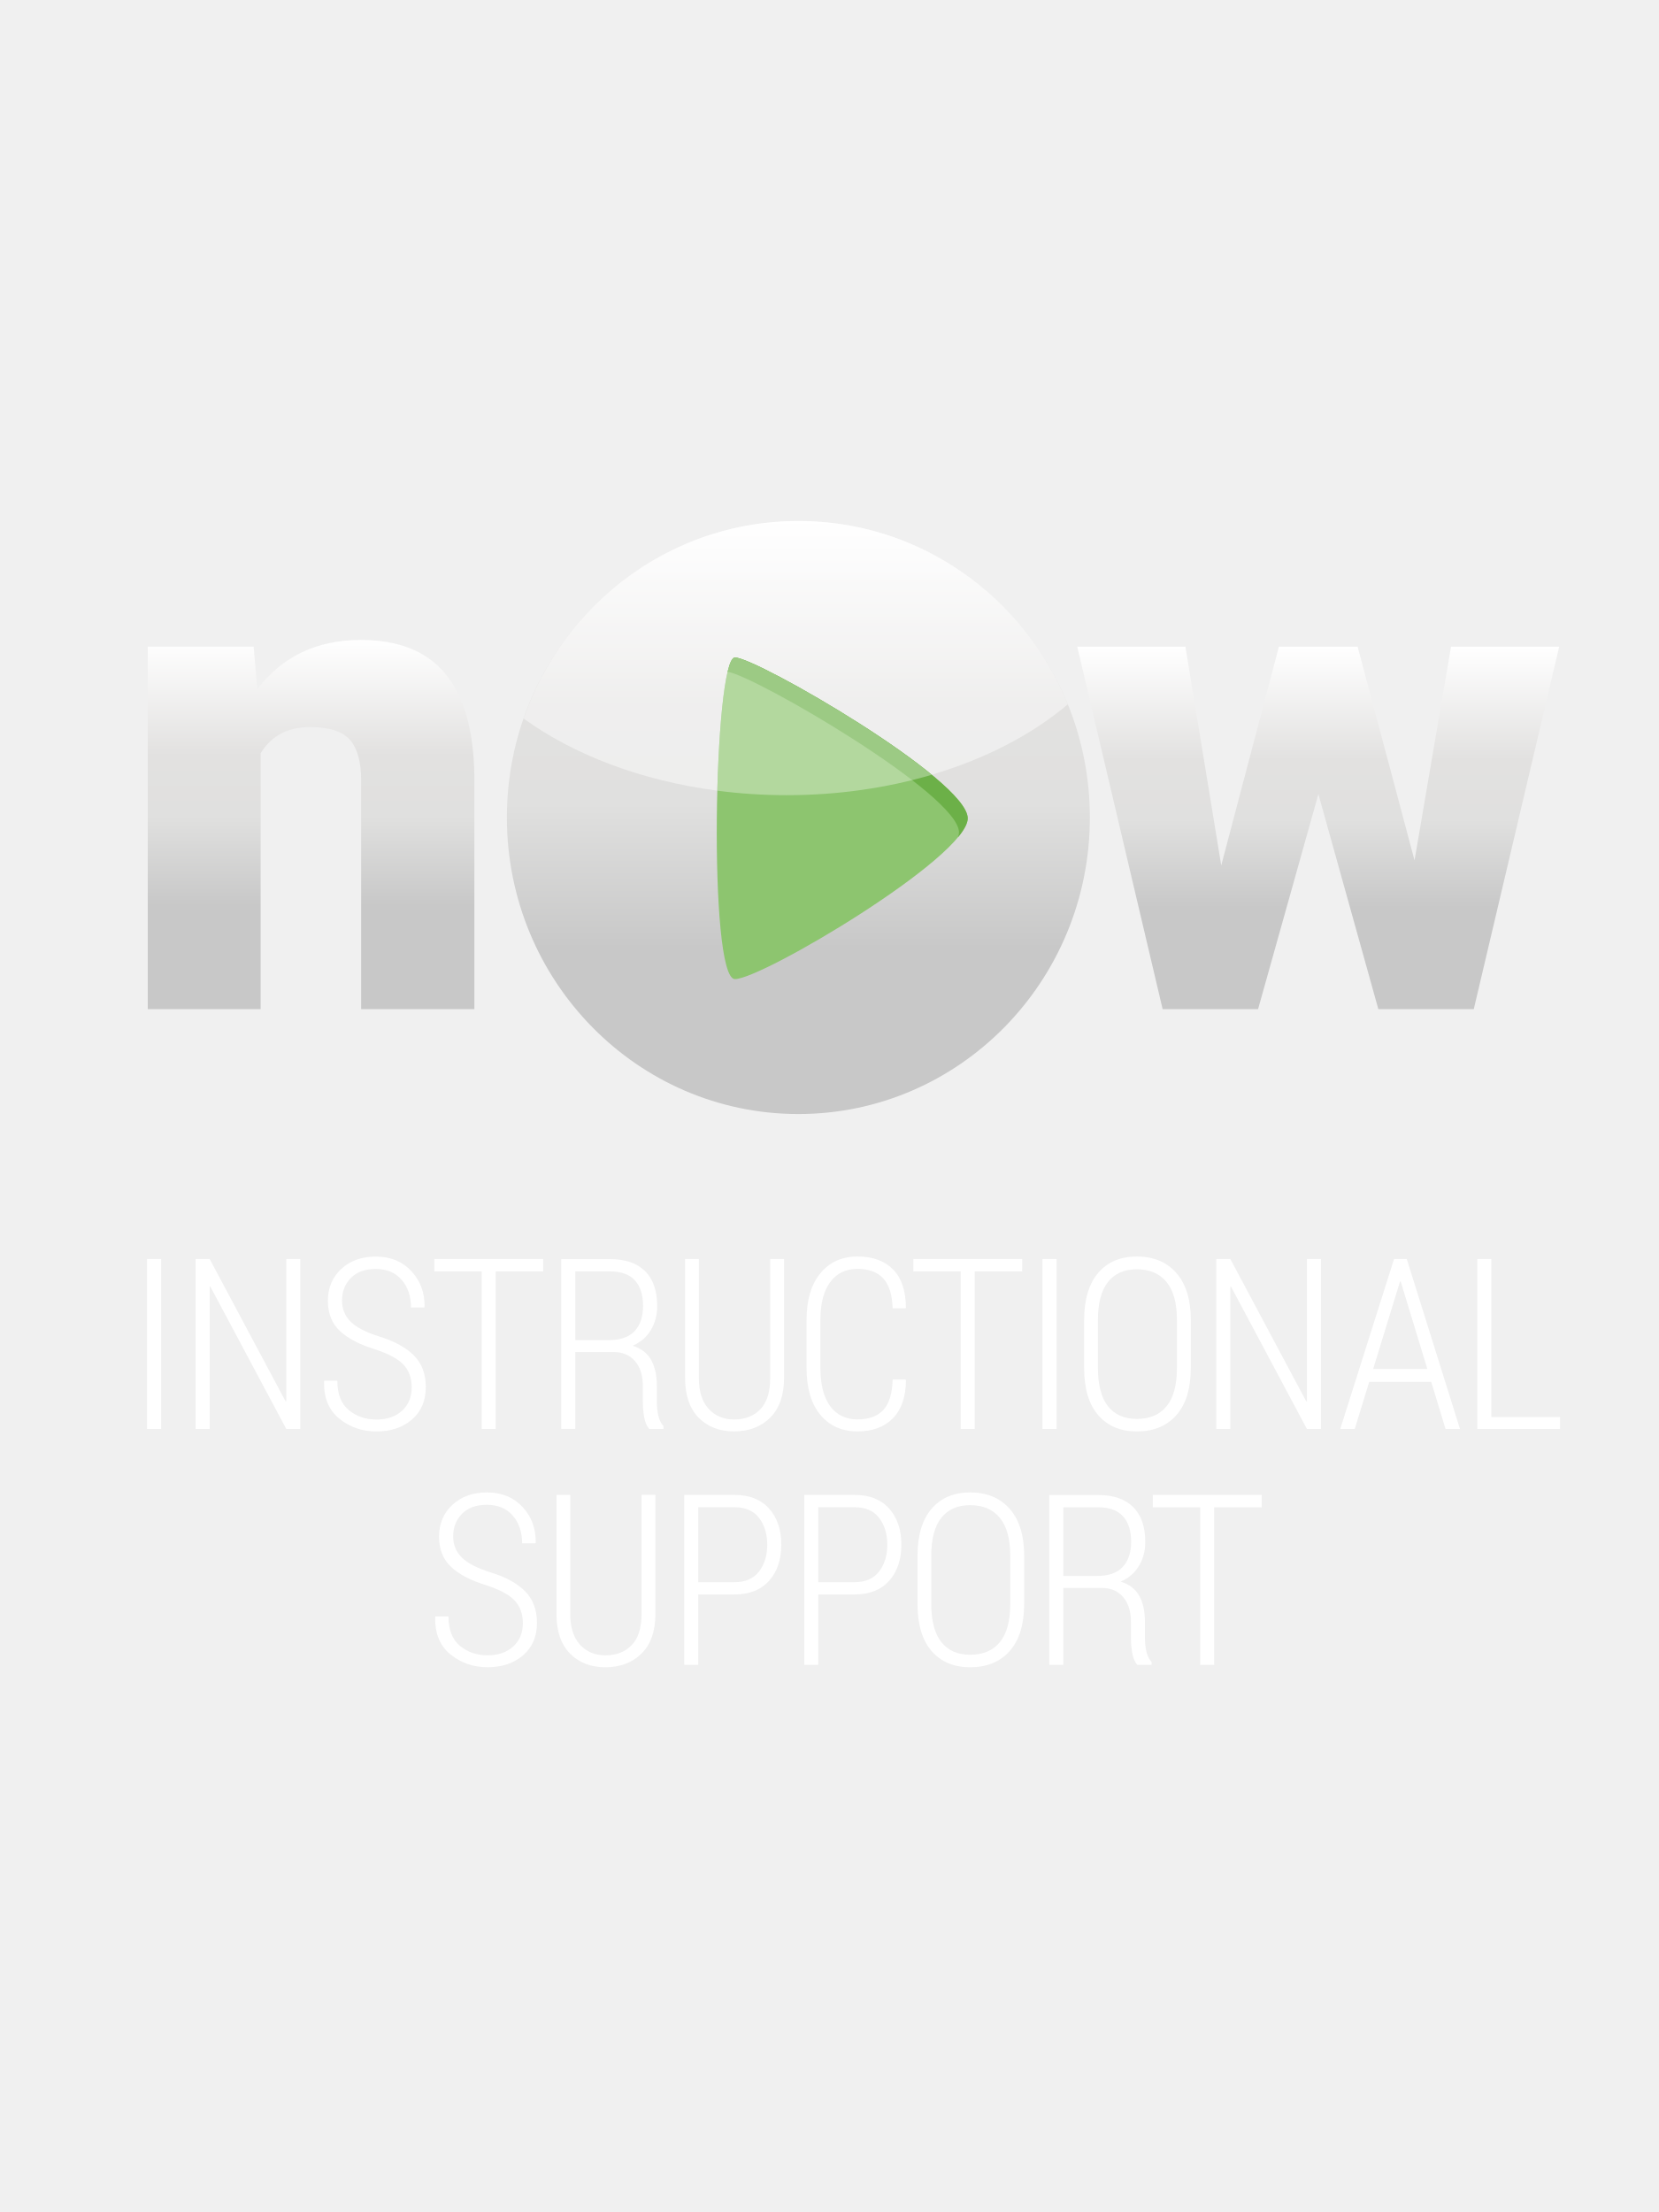
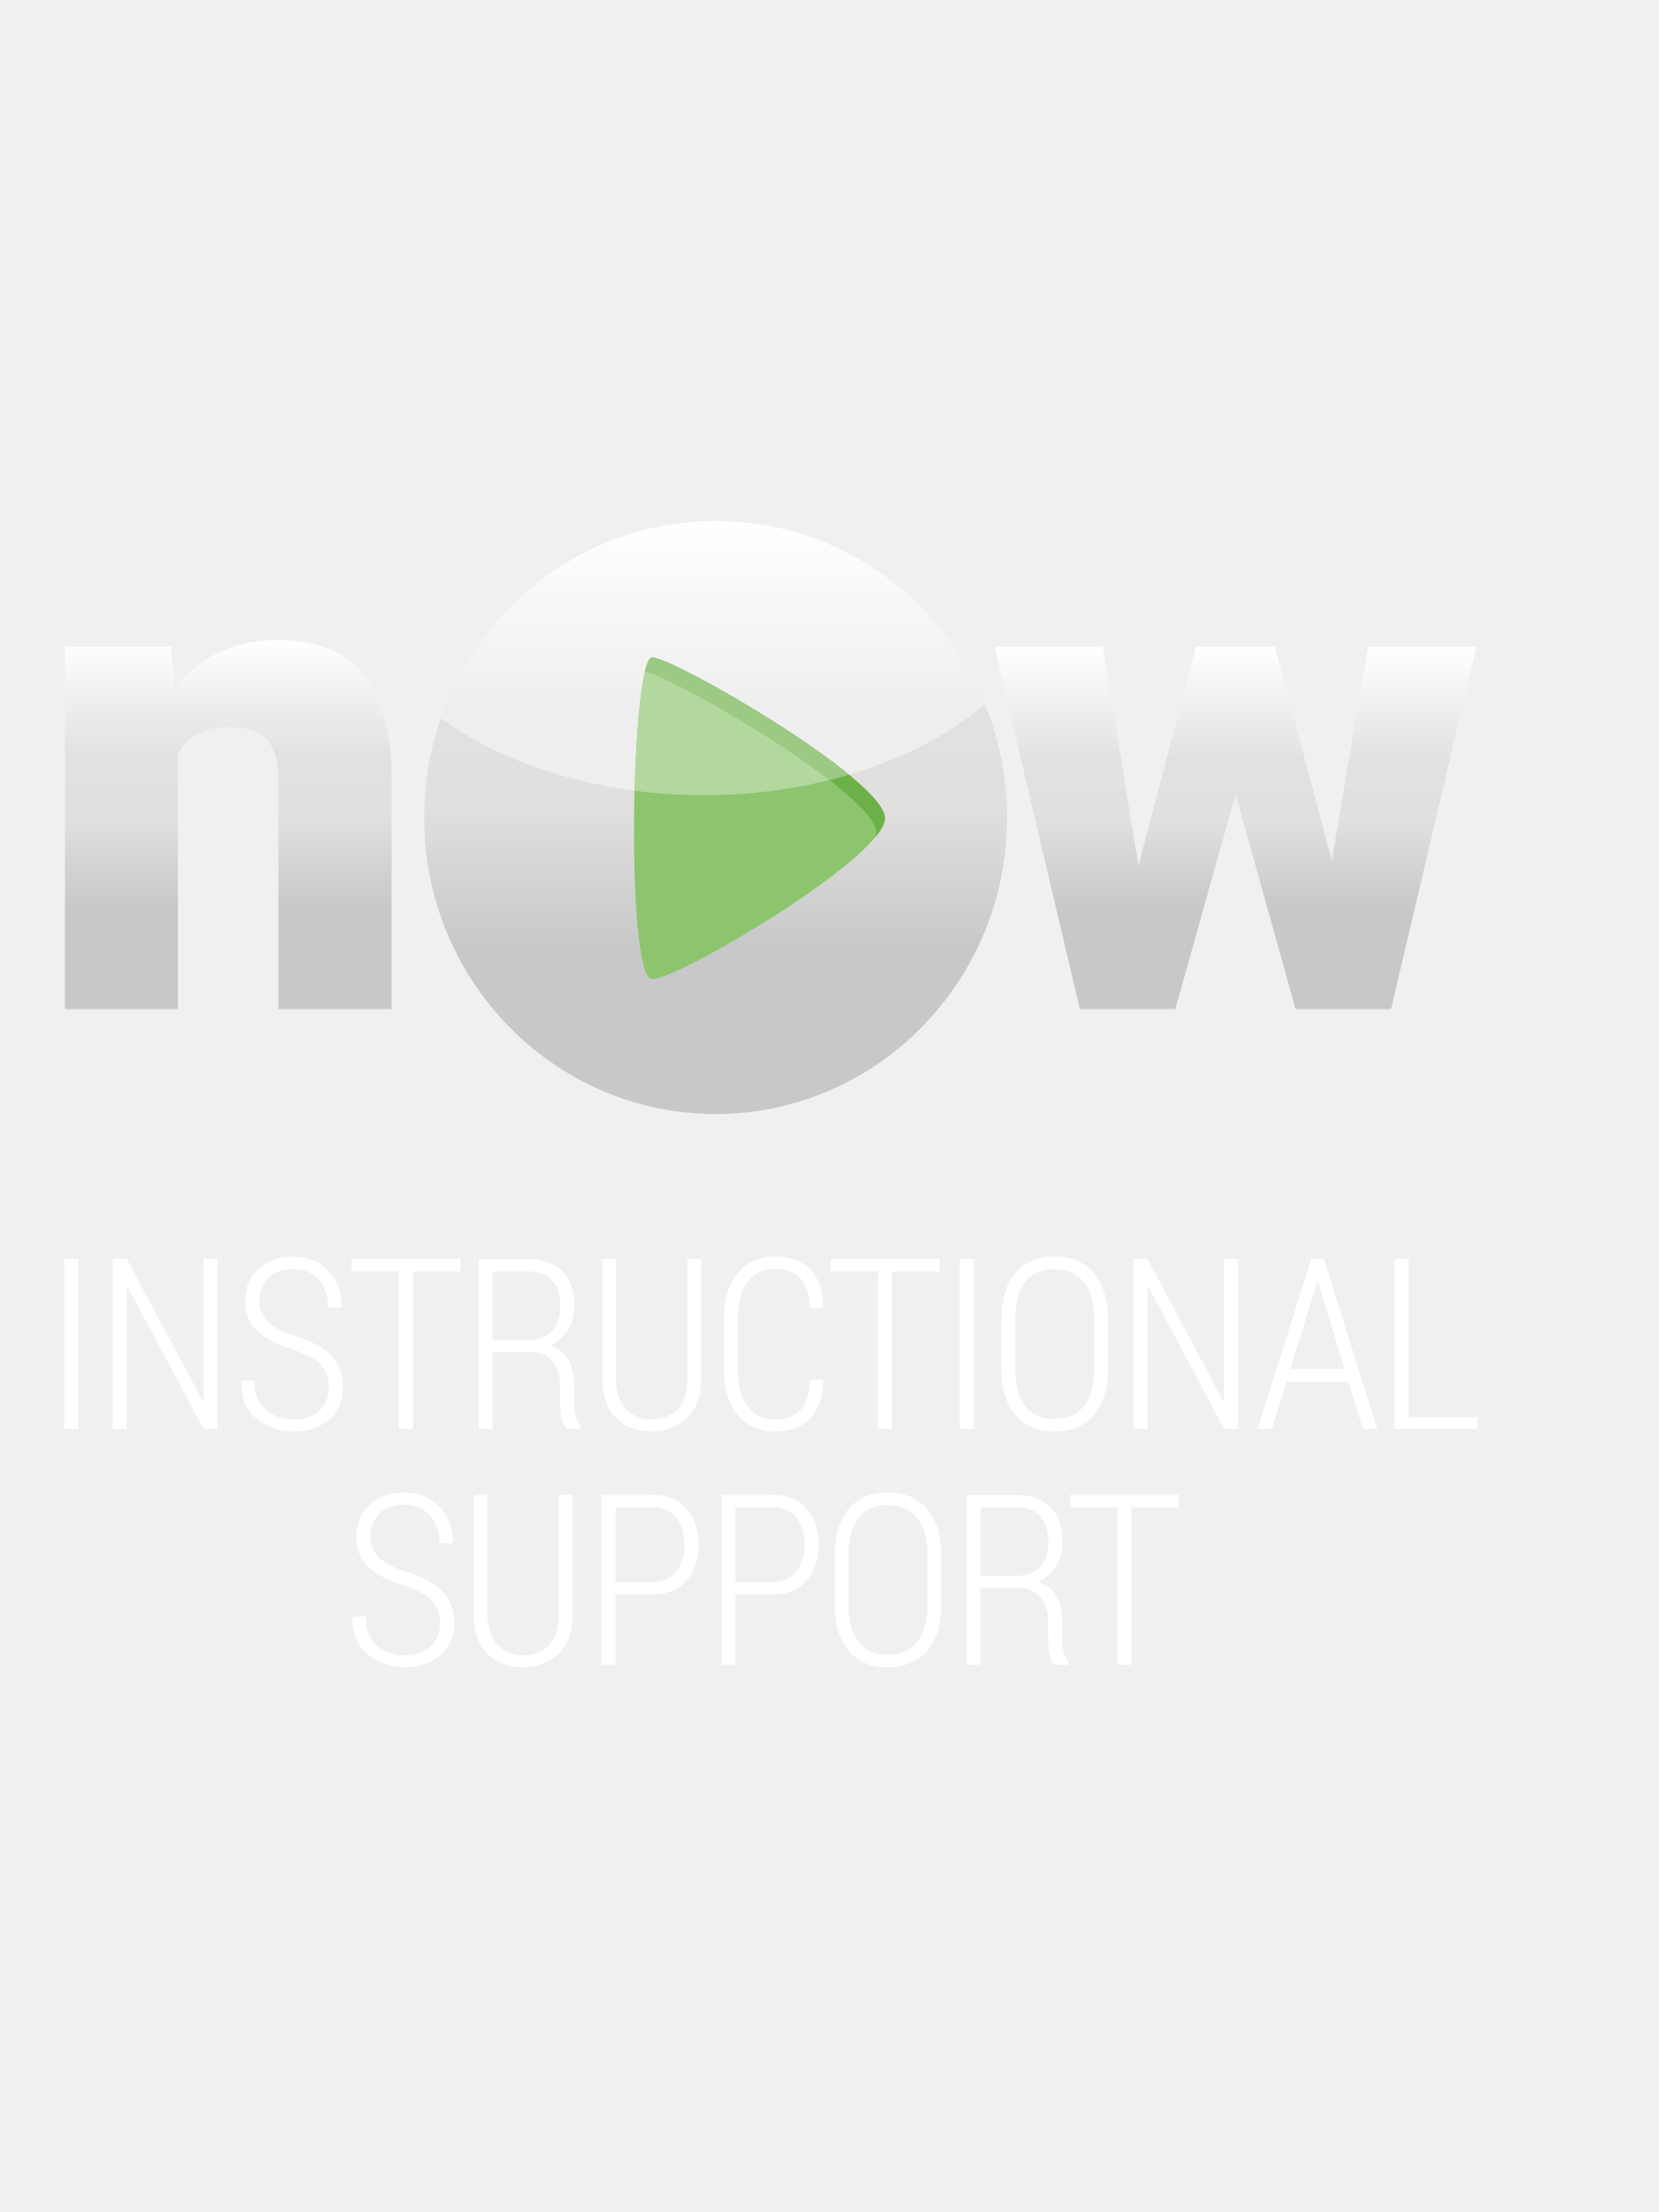
<svg xmlns="http://www.w3.org/2000/svg" version="1.1" id="Layer_1" x="0px" y="0px" viewBox="0 0 45 60" style="enable-background:new 0 0 45 60;" xml:space="preserve">
  <style type="text/css">
	.st0{fill:url(#SVGID_1_);}
	.st1{fill:url(#SVGID_2_);}
	.st2{fill:url(#SVGID_3_);}
	.st3{opacity:0.44;fill:#FFFFFF;enable-background:new    ;}
	.st4{fill:#8DC56F;}
	.st5{fill:#6CB048;}
	.st6{opacity:0.33;fill:#FFFFFF;enable-background:new    ;}
	.st7{fill:#FFFFFF;}
</style>
  <g>
    <g>
-       <linearGradient id="SVGID_1_" gradientUnits="userSpaceOnUse" x1="8.438" y1="42.641" x2="8.438" y2="32.628" gradientTransform="matrix(1 0 0 -1 0 60)">
+       <linearGradient id="SVGID_1_" gradientUnits="userSpaceOnUse" x1="6.192" y1="7.359" x2="6.192" y2="17.372" gradientTransform="matrix(1 0 0 1 0 10)">
        <stop offset="0" style="stop-color:#FFFFFF" />
        <stop offset="0.313" style="stop-color:#E2E1E0" />
        <stop offset="0.477" style="stop-color:#E0E0DF" />
        <stop offset="0.72" style="stop-color:#C8C8C8" />
      </linearGradient>
-       <path class="st0" d="M6.88,17.541l0.1,1.154c0.678-0.89,1.614-1.336,2.807-1.336c1.023,0,1.788,0.306,2.294,0.918    s0.768,1.532,0.786,2.762v6.333H9.796v-6.205c0-0.497-0.1-0.862-0.3-1.095c-0.2-0.233-0.563-0.35-1.09-0.35    c-0.6,0-1.045,0.236-1.336,0.709v6.941H4.008v-9.831H6.88z" />
-       <linearGradient id="SVGID_2_" gradientUnits="userSpaceOnUse" x1="35.757" y1="42.459" x2="35.757" y2="32.628" gradientTransform="matrix(1 0 0 -1 0 60)">
+       <path class="st0" d="M4.635,17.541l0.1,1.154c0.678-0.89,1.614-1.336,2.807-1.336c1.023,0,1.788,0.306,2.294,0.918    s0.768,1.532,0.786,2.762v6.333H7.551v-6.205c0-0.497-0.1-0.862-0.3-1.095s-0.563-0.35-1.09-0.35c-0.6,0-1.045,0.236-1.336,0.709    v6.941H1.763v-9.831C1.763,17.541,4.635,17.541,4.635,17.541z" />
+       <linearGradient id="SVGID_2_" gradientUnits="userSpaceOnUse" x1="33.511" y1="7.541" x2="33.511" y2="17.372" gradientTransform="matrix(1 0 0 1 0 10)">
        <stop offset="0" style="stop-color:#FFFFFF" />
        <stop offset="0.313" style="stop-color:#E2E1E0" />
        <stop offset="0.477" style="stop-color:#E0E0DF" />
        <stop offset="0.72" style="stop-color:#C8C8C8" />
      </linearGradient>
-       <path class="st1" d="M38.369,23.338l0.99-5.797h2.934l-2.317,9.831h-2.589l-1.626-5.833l-1.636,5.833h-2.589l-2.316-9.831h2.934    l0.972,5.933l1.564-5.933h2.135L38.369,23.338z" />
+       <path class="st1" d="M36.124,23.338l0.99-5.797h2.934l-2.317,9.831h-2.589l-1.626-5.833l-1.636,5.833h-2.589l-2.316-9.831h2.934    l0.972,5.933l1.564-5.933h2.135L36.124,23.338z" />
    </g>
-     <linearGradient id="SVGID_3_" gradientUnits="userSpaceOnUse" x1="21.655" y1="10.682" x2="21.655" y2="26.768" gradientTransform="matrix(1 0 0 1 0 3.45)">
+     <linearGradient id="SVGID_3_" gradientUnits="userSpaceOnUse" x1="19.41" y1="49.318" x2="19.41" y2="33.232" gradientTransform="matrix(1 0 0 -1 0 63.45)">
      <stop offset="0" style="stop-color:#FFFFFF" />
      <stop offset="0.313" style="stop-color:#E2E1E0" />
      <stop offset="0.477" style="stop-color:#E0E0DF" />
      <stop offset="0.72" style="stop-color:#C8C8C8" />
    </linearGradient>
-     <path class="st2" d="M19.935,17.834c0.578,0,6.313,3.313,6.313,4.362c0,1.048-5.579,4.362-6.313,4.362   C19.202,26.559,19.358,17.834,19.935,17.834z M21.656,14.132c4.367,0,7.906,3.602,7.906,8.043c0,4.442-3.54,8.043-7.906,8.043   s-7.907-3.602-7.907-8.045S17.289,14.132,21.656,14.132z" />
-     <path class="st3" d="M21.656,14.132c-3.441,0-6.366,2.237-7.453,5.358c1.365,0.987,3.192,1.687,5.254,1.956   c0.051-1.905,0.223-3.613,0.478-3.613c0.428,0,3.675,1.814,5.338,3.181c1.456-0.43,2.722-1.089,3.691-1.909   C27.779,16.186,24.954,14.132,21.656,14.132z" />
-     <path class="st4" d="M19.935,17.834c0.578,0,6.313,3.313,6.313,4.362c0,1.048-5.579,4.362-6.313,4.362   C19.202,26.559,19.358,17.834,19.935,17.834z" />
+     <path class="st2" d="M17.69,17.834c0.578,0,6.313,3.313,6.313,4.362c0,1.048-5.579,4.362-6.313,4.362   C16.957,26.559,17.113,17.834,17.69,17.834z M19.411,14.132c4.367,0,7.906,3.602,7.906,8.043c0,4.442-3.54,8.043-7.906,8.043   s-7.907-3.602-7.907-8.045S15.044,14.132,19.411,14.132z" />
+     <path class="st3" d="M19.411,14.132c-3.441,0-6.366,2.237-7.453,5.358c1.365,0.987,3.192,1.687,5.254,1.956   c0.051-1.905,0.223-3.613,0.478-3.613c0.428,0,3.675,1.814,5.338,3.181c1.456-0.43,2.722-1.089,3.691-1.909   C25.534,16.186,22.709,14.132,19.411,14.132z" />
+     <path class="st4" d="M17.69,17.834c0.578,0,6.313,3.313,6.313,4.362c0,1.048-5.579,4.362-6.313,4.362   C16.957,26.559,17.113,17.834,17.69,17.834z" />
    <g>
-       <path class="st5" d="M19.935,17.834c-0.073,0-0.14,0.141-0.198,0.388c0.735,0.107,6.276,3.325,6.276,4.357    c0,0.039-0.011,0.082-0.025,0.129c0.166-0.201,0.262-0.376,0.262-0.511C26.247,21.147,20.512,17.834,19.935,17.834z" />
+       <path class="st5" d="M17.69,17.834c-0.073,0-0.14,0.141-0.198,0.388c0.735,0.107,6.276,3.325,6.276,4.357    c0,0.039-0.011,0.082-0.025,0.129c0.166-0.201,0.262-0.376,0.262-0.511C24.002,21.147,18.267,17.834,17.69,17.834z" />
    </g>
-     <path class="st6" d="M19.457,21.447c0.609,0.08,1.237,0.122,1.881,0.122c1.402,0,2.733-0.198,3.934-0.553   c-1.663-1.368-4.91-3.18-5.338-3.18C19.68,17.834,19.508,19.543,19.457,21.447z" />
+     <path class="st6" d="M17.212,21.447c0.609,0.08,1.237,0.122,1.881,0.122c1.402,0,2.733-0.198,3.934-0.553   c-1.663-1.368-4.91-3.18-5.338-3.18C17.435,17.834,17.263,19.543,17.212,21.447z" />
  </g>
  <g>
-     <path class="st7" d="M4.371,38.76H3.988v-4.609h0.383V38.76z" />
-     <path class="st7" d="M8.145,38.76h-0.38l-2.058-3.859l-0.019,0.003v3.856H5.305v-4.609h0.383l2.058,3.859l0.019-0.003v-3.856h0.38   V38.76z" />
-     <path class="st7" d="M11.167,37.633c0-0.252-0.073-0.457-0.22-0.615c-0.147-0.158-0.405-0.297-0.774-0.418   c-0.42-0.129-0.738-0.295-0.954-0.498c-0.216-0.204-0.325-0.476-0.325-0.818c0-0.352,0.121-0.641,0.363-0.864   c0.242-0.224,0.553-0.335,0.936-0.335c0.401,0,0.723,0.132,0.967,0.396c0.244,0.264,0.363,0.586,0.356,0.965l-0.01,0.019h-0.358   c0-0.306-0.085-0.557-0.255-0.752s-0.404-0.293-0.701-0.293c-0.289,0-0.514,0.081-0.674,0.244c-0.16,0.163-0.241,0.366-0.241,0.611   c0,0.228,0.078,0.42,0.233,0.575c0.155,0.155,0.418,0.291,0.79,0.407c0.409,0.127,0.72,0.298,0.932,0.514s0.318,0.501,0.318,0.853   c0,0.369-0.125,0.662-0.375,0.879c-0.25,0.216-0.572,0.325-0.964,0.325c-0.386,0-0.722-0.116-1.008-0.348   c-0.286-0.232-0.424-0.569-0.413-1.01l0.006-0.019H9.15c0,0.361,0.104,0.627,0.312,0.798c0.208,0.171,0.458,0.256,0.749,0.256   c0.287,0,0.518-0.079,0.693-0.238S11.167,37.895,11.167,37.633z" />
-     <path class="st7" d="M14.734,34.486h-1.288v4.274h-0.38v-4.274h-1.285V34.15h2.954v0.336H14.734z" />
-     <path class="st7" d="M15.604,36.673v2.086h-0.38v-4.606h1.323c0.414,0,0.73,0.109,0.95,0.326s0.329,0.533,0.329,0.949   c0,0.245-0.058,0.462-0.174,0.653c-0.116,0.191-0.281,0.331-0.494,0.422c0.234,0.072,0.403,0.201,0.505,0.387   s0.154,0.417,0.154,0.694v0.434c0,0.144,0.014,0.273,0.041,0.387c0.027,0.114,0.074,0.207,0.139,0.279v0.076h-0.389   c-0.065-0.076-0.11-0.182-0.135-0.318c-0.024-0.135-0.036-0.279-0.036-0.432v-0.422c0-0.279-0.071-0.502-0.212-0.667   c-0.141-0.165-0.336-0.248-0.583-0.248H15.604z M15.604,36.351h0.899c0.325,0,0.563-0.083,0.714-0.249   c0.151-0.166,0.226-0.391,0.226-0.676c0-0.302-0.074-0.534-0.222-0.696c-0.148-0.163-0.372-0.244-0.674-0.244h-0.943V36.351z" />
-     <path class="st7" d="M21.267,34.15v3.226c0,0.471-0.126,0.83-0.377,1.078c-0.251,0.248-0.578,0.372-0.981,0.372   c-0.395,0-0.714-0.124-0.959-0.372c-0.245-0.248-0.367-0.607-0.367-1.078V34.15h0.374v3.231c0,0.361,0.088,0.639,0.264,0.832   s0.406,0.29,0.689,0.29c0.298,0,0.536-0.092,0.714-0.277s0.267-0.467,0.267-0.845V34.15H21.267z" />
-     <path class="st7" d="M24.565,37.421l0.009,0.019c-0.004,0.45-0.122,0.793-0.354,1.03c-0.232,0.238-0.552,0.356-0.959,0.356   c-0.424,0-0.761-0.15-1.01-0.45c-0.249-0.3-0.374-0.727-0.374-1.282v-1.276c0-0.551,0.125-0.978,0.375-1.281   c0.25-0.303,0.586-0.454,1.008-0.454c0.411,0,0.732,0.116,0.962,0.348s0.347,0.578,0.351,1.038l-0.009,0.019h-0.351   c-0.011-0.365-0.095-0.635-0.253-0.809c-0.158-0.174-0.392-0.261-0.7-0.261c-0.317,0-0.564,0.119-0.741,0.358   c-0.177,0.239-0.266,0.583-0.266,1.034v1.287c0,0.459,0.089,0.808,0.266,1.046c0.177,0.239,0.424,0.358,0.741,0.358   c0.308,0,0.541-0.085,0.7-0.256c0.158-0.171,0.243-0.446,0.253-0.826h0.352V37.421z" />
-     <path class="st7" d="M27.727,34.486h-1.288v4.274h-0.38v-4.274h-1.285V34.15h2.954L27.727,34.486L27.727,34.486z" />
-     <path class="st7" d="M28.66,38.76h-0.383v-4.609h0.383V38.76z" />
-     <path class="st7" d="M32.3,37.104c0,0.559-0.13,0.986-0.391,1.281s-0.618,0.442-1.072,0.442c-0.445,0-0.795-0.147-1.049-0.442   c-0.254-0.294-0.381-0.721-0.381-1.281v-1.292c0-0.559,0.127-0.987,0.38-1.284c0.253-0.296,0.602-0.445,1.048-0.445   c0.454,0,0.812,0.149,1.073,0.446c0.262,0.298,0.393,0.725,0.393,1.282v1.293H32.3z M31.924,35.803   c0-0.456-0.094-0.799-0.282-1.029c-0.188-0.23-0.457-0.345-0.807-0.345c-0.34,0-0.6,0.115-0.782,0.345   c-0.182,0.23-0.272,0.573-0.272,1.029v1.301c0,0.462,0.091,0.808,0.272,1.039c0.182,0.23,0.443,0.345,0.785,0.345   c0.35,0,0.619-0.115,0.806-0.345s0.28-0.576,0.28-1.039C31.924,37.104,31.924,35.803,31.924,35.803z" />
-     <path class="st7" d="M35.83,38.76h-0.38l-2.058-3.859l-0.019,0.003v3.856H32.99v-4.609h0.383l2.058,3.859l0.019-0.003v-3.856h0.38   V38.76z" />
-     <path class="st7" d="M38.821,37.481H37.14l-0.393,1.279h-0.393l1.459-4.609h0.345l1.444,4.609H39.21L38.821,37.481z M37.247,37.132   h1.469l-0.722-2.371h-0.019L37.247,37.132z" />
-     <path class="st7" d="M40.453,38.437h1.862v0.323H40.07v-4.609h0.383V38.437z" />
-     <path class="st7" d="M14.182,44.031c0-0.252-0.073-0.457-0.22-0.615c-0.147-0.157-0.405-0.297-0.774-0.417   c-0.42-0.129-0.738-0.295-0.954-0.499c-0.216-0.203-0.325-0.476-0.325-0.818c0-0.352,0.121-0.64,0.363-0.864   c0.242-0.224,0.553-0.336,0.936-0.336c0.401,0,0.723,0.132,0.967,0.396s0.363,0.586,0.356,0.965l-0.01,0.019h-0.358   c0-0.306-0.085-0.556-0.255-0.752c-0.17-0.195-0.404-0.293-0.701-0.293c-0.289,0-0.514,0.081-0.674,0.244   c-0.16,0.162-0.241,0.366-0.241,0.611c0,0.228,0.078,0.42,0.233,0.574c0.155,0.155,0.418,0.291,0.79,0.407   c0.409,0.126,0.72,0.298,0.932,0.514s0.318,0.501,0.318,0.853c0,0.369-0.125,0.662-0.375,0.878s-0.572,0.325-0.964,0.325   c-0.386,0-0.722-0.116-1.008-0.348s-0.424-0.569-0.413-1.01l0.006-0.019h0.354c0,0.361,0.104,0.627,0.312,0.798   s0.458,0.256,0.749,0.256c0.287,0,0.518-0.079,0.693-0.238C14.094,44.504,14.182,44.294,14.182,44.031z" />
-     <path class="st7" d="M17.778,40.548v3.226c0,0.471-0.126,0.83-0.377,1.078c-0.251,0.248-0.578,0.372-0.981,0.372   c-0.395,0-0.714-0.124-0.959-0.372c-0.245-0.248-0.367-0.607-0.367-1.078v-3.226h0.374v3.231c0,0.362,0.088,0.639,0.264,0.832   s0.406,0.29,0.689,0.29c0.298,0,0.536-0.093,0.714-0.278c0.178-0.185,0.267-0.467,0.267-0.845v-3.231L17.778,40.548L17.778,40.548z   " />
-     <path class="st7" d="M18.939,43.249v1.909h-0.38v-4.609h1.364c0.403,0,0.716,0.123,0.937,0.37c0.222,0.247,0.332,0.573,0.332,0.978   c0,0.409-0.111,0.737-0.332,0.983c-0.222,0.246-0.534,0.369-0.937,0.369H18.939z M18.939,42.916h0.985   c0.296,0,0.517-0.097,0.665-0.29s0.222-0.434,0.222-0.723c0-0.293-0.074-0.537-0.222-0.73s-0.369-0.29-0.665-0.29h-0.985V42.916z" />
-     <path class="st7" d="M22.196,43.249v1.909h-0.38v-4.609h1.364c0.403,0,0.716,0.123,0.937,0.37c0.222,0.247,0.332,0.573,0.332,0.978   c0,0.409-0.111,0.737-0.332,0.983c-0.222,0.246-0.534,0.369-0.937,0.369H22.196z M22.196,42.916h0.985   c0.296,0,0.517-0.097,0.665-0.29s0.222-0.434,0.222-0.723c0-0.293-0.074-0.537-0.222-0.73s-0.369-0.29-0.665-0.29h-0.985V42.916z" />
-     <path class="st7" d="M27.78,43.502c0,0.559-0.13,0.986-0.391,1.28c-0.261,0.295-0.618,0.442-1.072,0.442   c-0.445,0-0.795-0.147-1.049-0.442c-0.254-0.294-0.381-0.721-0.381-1.28V42.21c0-0.559,0.127-0.987,0.38-1.283   c0.253-0.296,0.602-0.445,1.048-0.445c0.454,0,0.812,0.149,1.073,0.446c0.262,0.298,0.393,0.725,0.393,1.282v1.292H27.78z    M27.403,42.201c0-0.456-0.094-0.799-0.282-1.029s-0.457-0.345-0.807-0.345c-0.34,0-0.6,0.115-0.782,0.345   c-0.182,0.23-0.272,0.573-0.272,1.029v1.301c0,0.462,0.091,0.808,0.272,1.038c0.182,0.23,0.443,0.345,0.785,0.345   c0.35,0,0.619-0.115,0.806-0.345s0.28-0.576,0.28-1.038C27.403,43.502,27.403,42.201,27.403,42.201z" />
-     <path class="st7" d="M28.843,43.072v2.086h-0.38v-4.606h1.323c0.414,0,0.73,0.108,0.95,0.326c0.22,0.217,0.329,0.533,0.329,0.948   c0,0.245-0.058,0.462-0.174,0.653c-0.116,0.191-0.281,0.332-0.494,0.422c0.234,0.072,0.403,0.201,0.505,0.387   s0.154,0.417,0.154,0.694v0.434c0,0.144,0.014,0.273,0.041,0.387c0.027,0.114,0.074,0.207,0.139,0.279v0.076h-0.389   c-0.065-0.076-0.11-0.182-0.135-0.318c-0.024-0.135-0.036-0.279-0.036-0.432v-0.422c0-0.279-0.071-0.502-0.212-0.667   c-0.141-0.165-0.336-0.247-0.583-0.247H28.843z M28.843,42.749h0.899c0.325,0,0.563-0.083,0.714-0.249s0.226-0.391,0.226-0.676   c0-0.302-0.074-0.534-0.222-0.696s-0.372-0.244-0.674-0.244h-0.943V42.749z" />
-     <path class="st7" d="M34.223,40.884h-1.288v4.274h-0.38v-4.274H31.27v-0.336h2.954L34.223,40.884L34.223,40.884z" />
+     <path class="st7" d="M2.126,38.76H1.743v-4.609h0.383V38.76z" />
+     <path class="st7" d="M5.9,38.76H5.52l-2.058-3.859l-0.019,0.003v3.856H3.06v-4.609h0.383l2.058,3.859l0.019-0.003v-3.856H5.9   C5.9,34.151,5.9,38.76,5.9,38.76z" />
+     <path class="st7" d="M8.922,37.633c0-0.252-0.073-0.457-0.22-0.615S8.297,36.721,7.928,36.6c-0.42-0.129-0.738-0.295-0.954-0.498   c-0.216-0.204-0.325-0.476-0.325-0.818c0-0.352,0.121-0.641,0.363-0.864c0.242-0.224,0.553-0.335,0.936-0.335   c0.401,0,0.723,0.132,0.967,0.396s0.363,0.586,0.356,0.965l-0.01,0.019H8.903c0-0.306-0.085-0.557-0.255-0.752   S8.244,34.42,7.947,34.42c-0.289,0-0.514,0.081-0.674,0.244s-0.241,0.366-0.241,0.611c0,0.228,0.078,0.42,0.233,0.575   c0.155,0.155,0.418,0.291,0.79,0.407c0.409,0.127,0.72,0.298,0.932,0.514s0.318,0.501,0.318,0.853c0,0.369-0.125,0.662-0.375,0.879   c-0.25,0.216-0.572,0.325-0.964,0.325c-0.386,0-0.722-0.116-1.008-0.348s-0.424-0.569-0.413-1.01l0.006-0.019h0.354   c0,0.361,0.104,0.627,0.312,0.798s0.458,0.256,0.749,0.256c0.287,0,0.518-0.079,0.693-0.238S8.922,37.895,8.922,37.633z" />
+     <path class="st7" d="M12.489,34.486h-1.288v4.274h-0.38v-4.274H9.536V34.15h2.954v0.336H12.489z" />
+     <path class="st7" d="M13.359,36.673v2.086h-0.38v-4.606h1.323c0.414,0,0.73,0.109,0.95,0.326s0.329,0.533,0.329,0.949   c0,0.245-0.058,0.462-0.174,0.653c-0.116,0.191-0.281,0.331-0.494,0.422c0.234,0.072,0.403,0.201,0.505,0.387   s0.154,0.417,0.154,0.694v0.434c0,0.144,0.014,0.273,0.041,0.387c0.027,0.114,0.074,0.207,0.139,0.279v0.076h-0.389   c-0.065-0.076-0.11-0.182-0.135-0.318c-0.024-0.135-0.036-0.279-0.036-0.432v-0.422c0-0.279-0.071-0.502-0.212-0.667   s-0.336-0.248-0.583-0.248H13.359z M13.359,36.351h0.899c0.325,0,0.563-0.083,0.714-0.249c0.151-0.166,0.226-0.391,0.226-0.676   c0-0.302-0.074-0.534-0.222-0.696c-0.148-0.163-0.372-0.244-0.674-0.244h-0.943C13.359,34.486,13.359,36.351,13.359,36.351z" />
+     <path class="st7" d="M19.022,34.15v3.226c0,0.471-0.126,0.83-0.377,1.078c-0.251,0.248-0.578,0.372-0.981,0.372   c-0.395,0-0.714-0.124-0.959-0.372c-0.245-0.248-0.367-0.607-0.367-1.078V34.15h0.374v3.231c0,0.361,0.088,0.639,0.264,0.832   s0.406,0.29,0.689,0.29c0.298,0,0.536-0.092,0.714-0.277s0.267-0.467,0.267-0.845V34.15H19.022z" />
+     <path class="st7" d="M22.32,37.421l0.009,0.019c-0.004,0.45-0.122,0.793-0.354,1.03c-0.232,0.238-0.552,0.356-0.959,0.356   c-0.424,0-0.761-0.15-1.01-0.45s-0.374-0.727-0.374-1.282v-1.276c0-0.551,0.125-0.978,0.375-1.281   c0.25-0.303,0.586-0.454,1.008-0.454c0.411,0,0.732,0.116,0.962,0.348s0.347,0.578,0.351,1.038l-0.009,0.019h-0.351   c-0.011-0.365-0.095-0.635-0.253-0.809s-0.392-0.261-0.7-0.261c-0.317,0-0.564,0.119-0.741,0.358   c-0.177,0.239-0.266,0.583-0.266,1.034v1.287c0,0.459,0.089,0.808,0.266,1.046c0.177,0.239,0.424,0.358,0.741,0.358   c0.308,0,0.541-0.085,0.7-0.256c0.158-0.171,0.243-0.446,0.253-0.826h0.352C22.32,37.419,22.32,37.421,22.32,37.421z" />
+     <path class="st7" d="M25.482,34.486h-1.288v4.274h-0.38v-4.274h-1.285V34.15h2.954L25.482,34.486L25.482,34.486z" />
+     <path class="st7" d="M26.415,38.76h-0.383v-4.609h0.383V38.76z" />
+     <path class="st7" d="M30.055,37.104c0,0.559-0.13,0.986-0.391,1.281s-0.618,0.442-1.072,0.442c-0.445,0-0.795-0.147-1.049-0.442   c-0.254-0.294-0.381-0.721-0.381-1.281v-1.292c0-0.559,0.127-0.987,0.38-1.284c0.253-0.296,0.602-0.445,1.048-0.445   c0.454,0,0.812,0.149,1.073,0.446c0.262,0.298,0.393,0.725,0.393,1.282L30.055,37.104L30.055,37.104z M29.679,35.803   c0-0.456-0.094-0.799-0.282-1.029s-0.457-0.345-0.807-0.345c-0.34,0-0.6,0.115-0.782,0.345s-0.272,0.573-0.272,1.029v1.301   c0,0.462,0.091,0.808,0.272,1.039c0.182,0.23,0.443,0.345,0.785,0.345c0.35,0,0.619-0.115,0.806-0.345s0.28-0.576,0.28-1.039   C29.679,37.104,29.679,35.803,29.679,35.803z" />
+     <path class="st7" d="M33.585,38.76h-0.38l-2.058-3.859l-0.019,0.003v3.856h-0.383v-4.609h0.383l2.058,3.859l0.019-0.003v-3.856   h0.38V38.76z" />
+     <path class="st7" d="M36.576,37.481h-1.681l-0.393,1.279h-0.393l1.459-4.609h0.345l1.444,4.609h-0.392L36.576,37.481z    M35.002,37.132h1.469l-0.722-2.371H35.73L35.002,37.132z" />
+     <path class="st7" d="M38.208,38.437h1.862v0.323h-2.245v-4.609h0.383V38.437z" />
+     <path class="st7" d="M11.937,44.031c0-0.252-0.073-0.457-0.22-0.615c-0.147-0.157-0.405-0.297-0.774-0.417   c-0.42-0.129-0.738-0.295-0.954-0.499c-0.216-0.203-0.325-0.476-0.325-0.818c0-0.352,0.121-0.64,0.363-0.864   s0.553-0.336,0.936-0.336c0.401,0,0.723,0.132,0.967,0.396s0.363,0.586,0.356,0.965l-0.01,0.019h-0.358   c0-0.306-0.085-0.556-0.255-0.752c-0.17-0.195-0.404-0.293-0.701-0.293c-0.289,0-0.514,0.081-0.674,0.244   c-0.16,0.162-0.241,0.366-0.241,0.611c0,0.228,0.078,0.42,0.233,0.574c0.155,0.155,0.418,0.291,0.79,0.407   c0.409,0.126,0.72,0.298,0.932,0.514s0.318,0.501,0.318,0.853c0,0.369-0.125,0.662-0.375,0.878s-0.572,0.325-0.964,0.325   c-0.386,0-0.722-0.116-1.008-0.348s-0.424-0.569-0.413-1.01l0.006-0.019H9.92c0,0.361,0.104,0.627,0.312,0.798   S10.69,44.9,10.981,44.9c0.287,0,0.518-0.079,0.693-0.238C11.849,44.504,11.937,44.294,11.937,44.031z" />
+     <path class="st7" d="M15.533,40.548v3.226c0,0.471-0.126,0.83-0.377,1.078c-0.251,0.248-0.578,0.372-0.981,0.372   c-0.395,0-0.714-0.124-0.959-0.372s-0.367-0.607-0.367-1.078v-3.226h0.374v3.231c0,0.362,0.088,0.639,0.264,0.832   s0.406,0.29,0.689,0.29c0.298,0,0.536-0.093,0.714-0.278c0.178-0.185,0.267-0.467,0.267-0.845v-3.231L15.533,40.548L15.533,40.548z   " />
+     <path class="st7" d="M16.694,43.249v1.909h-0.38v-4.609h1.364c0.403,0,0.716,0.123,0.937,0.37c0.222,0.247,0.332,0.573,0.332,0.978   c0,0.409-0.111,0.737-0.332,0.983c-0.222,0.246-0.534,0.369-0.937,0.369H16.694z M16.694,42.916h0.985   c0.296,0,0.517-0.097,0.665-0.29s0.222-0.434,0.222-0.723c0-0.293-0.074-0.537-0.222-0.73s-0.369-0.29-0.665-0.29h-0.985V42.916z" />
+     <path class="st7" d="M19.951,43.249v1.909h-0.38v-4.609h1.364c0.403,0,0.716,0.123,0.937,0.37c0.222,0.247,0.332,0.573,0.332,0.978   c0,0.409-0.111,0.737-0.332,0.983c-0.222,0.246-0.534,0.369-0.937,0.369H19.951z M19.951,42.916h0.985   c0.296,0,0.517-0.097,0.665-0.29s0.222-0.434,0.222-0.723c0-0.293-0.074-0.537-0.222-0.73s-0.369-0.29-0.665-0.29h-0.985V42.916z" />
+     <path class="st7" d="M25.535,43.502c0,0.559-0.13,0.986-0.391,1.28c-0.261,0.295-0.618,0.442-1.072,0.442   c-0.445,0-0.795-0.147-1.049-0.442c-0.254-0.294-0.381-0.721-0.381-1.28V42.21c0-0.559,0.127-0.987,0.38-1.283   c0.253-0.296,0.602-0.445,1.048-0.445c0.454,0,0.812,0.149,1.073,0.446c0.262,0.298,0.393,0.725,0.393,1.282L25.535,43.502   L25.535,43.502z M25.158,42.201c0-0.456-0.094-0.799-0.282-1.029s-0.457-0.345-0.807-0.345c-0.34,0-0.6,0.115-0.782,0.345   s-0.272,0.573-0.272,1.029v1.301c0,0.462,0.091,0.808,0.272,1.038c0.182,0.23,0.443,0.345,0.785,0.345   c0.35,0,0.619-0.115,0.806-0.345s0.28-0.576,0.28-1.038C25.158,43.502,25.158,42.201,25.158,42.201z" />
+     <path class="st7" d="M26.598,43.072v2.086h-0.38v-4.606h1.323c0.414,0,0.73,0.108,0.95,0.326c0.22,0.217,0.329,0.533,0.329,0.948   c0,0.245-0.058,0.462-0.174,0.653c-0.116,0.191-0.281,0.332-0.494,0.422c0.234,0.072,0.403,0.201,0.505,0.387   s0.154,0.417,0.154,0.694v0.434c0,0.144,0.014,0.273,0.041,0.387c0.027,0.114,0.074,0.207,0.139,0.279v0.076h-0.389   c-0.065-0.076-0.11-0.182-0.135-0.318c-0.024-0.135-0.036-0.279-0.036-0.432v-0.422c0-0.279-0.071-0.502-0.212-0.667   s-0.336-0.247-0.583-0.247H26.598z M26.598,42.749h0.899c0.325,0,0.563-0.083,0.714-0.249s0.226-0.391,0.226-0.676   c0-0.302-0.074-0.534-0.222-0.696s-0.372-0.244-0.674-0.244h-0.943V42.749z" />
+     <path class="st7" d="M31.978,40.884H30.69v4.274h-0.38v-4.274h-1.285v-0.336h2.954L31.978,40.884L31.978,40.884z" />
  </g>
</svg>
